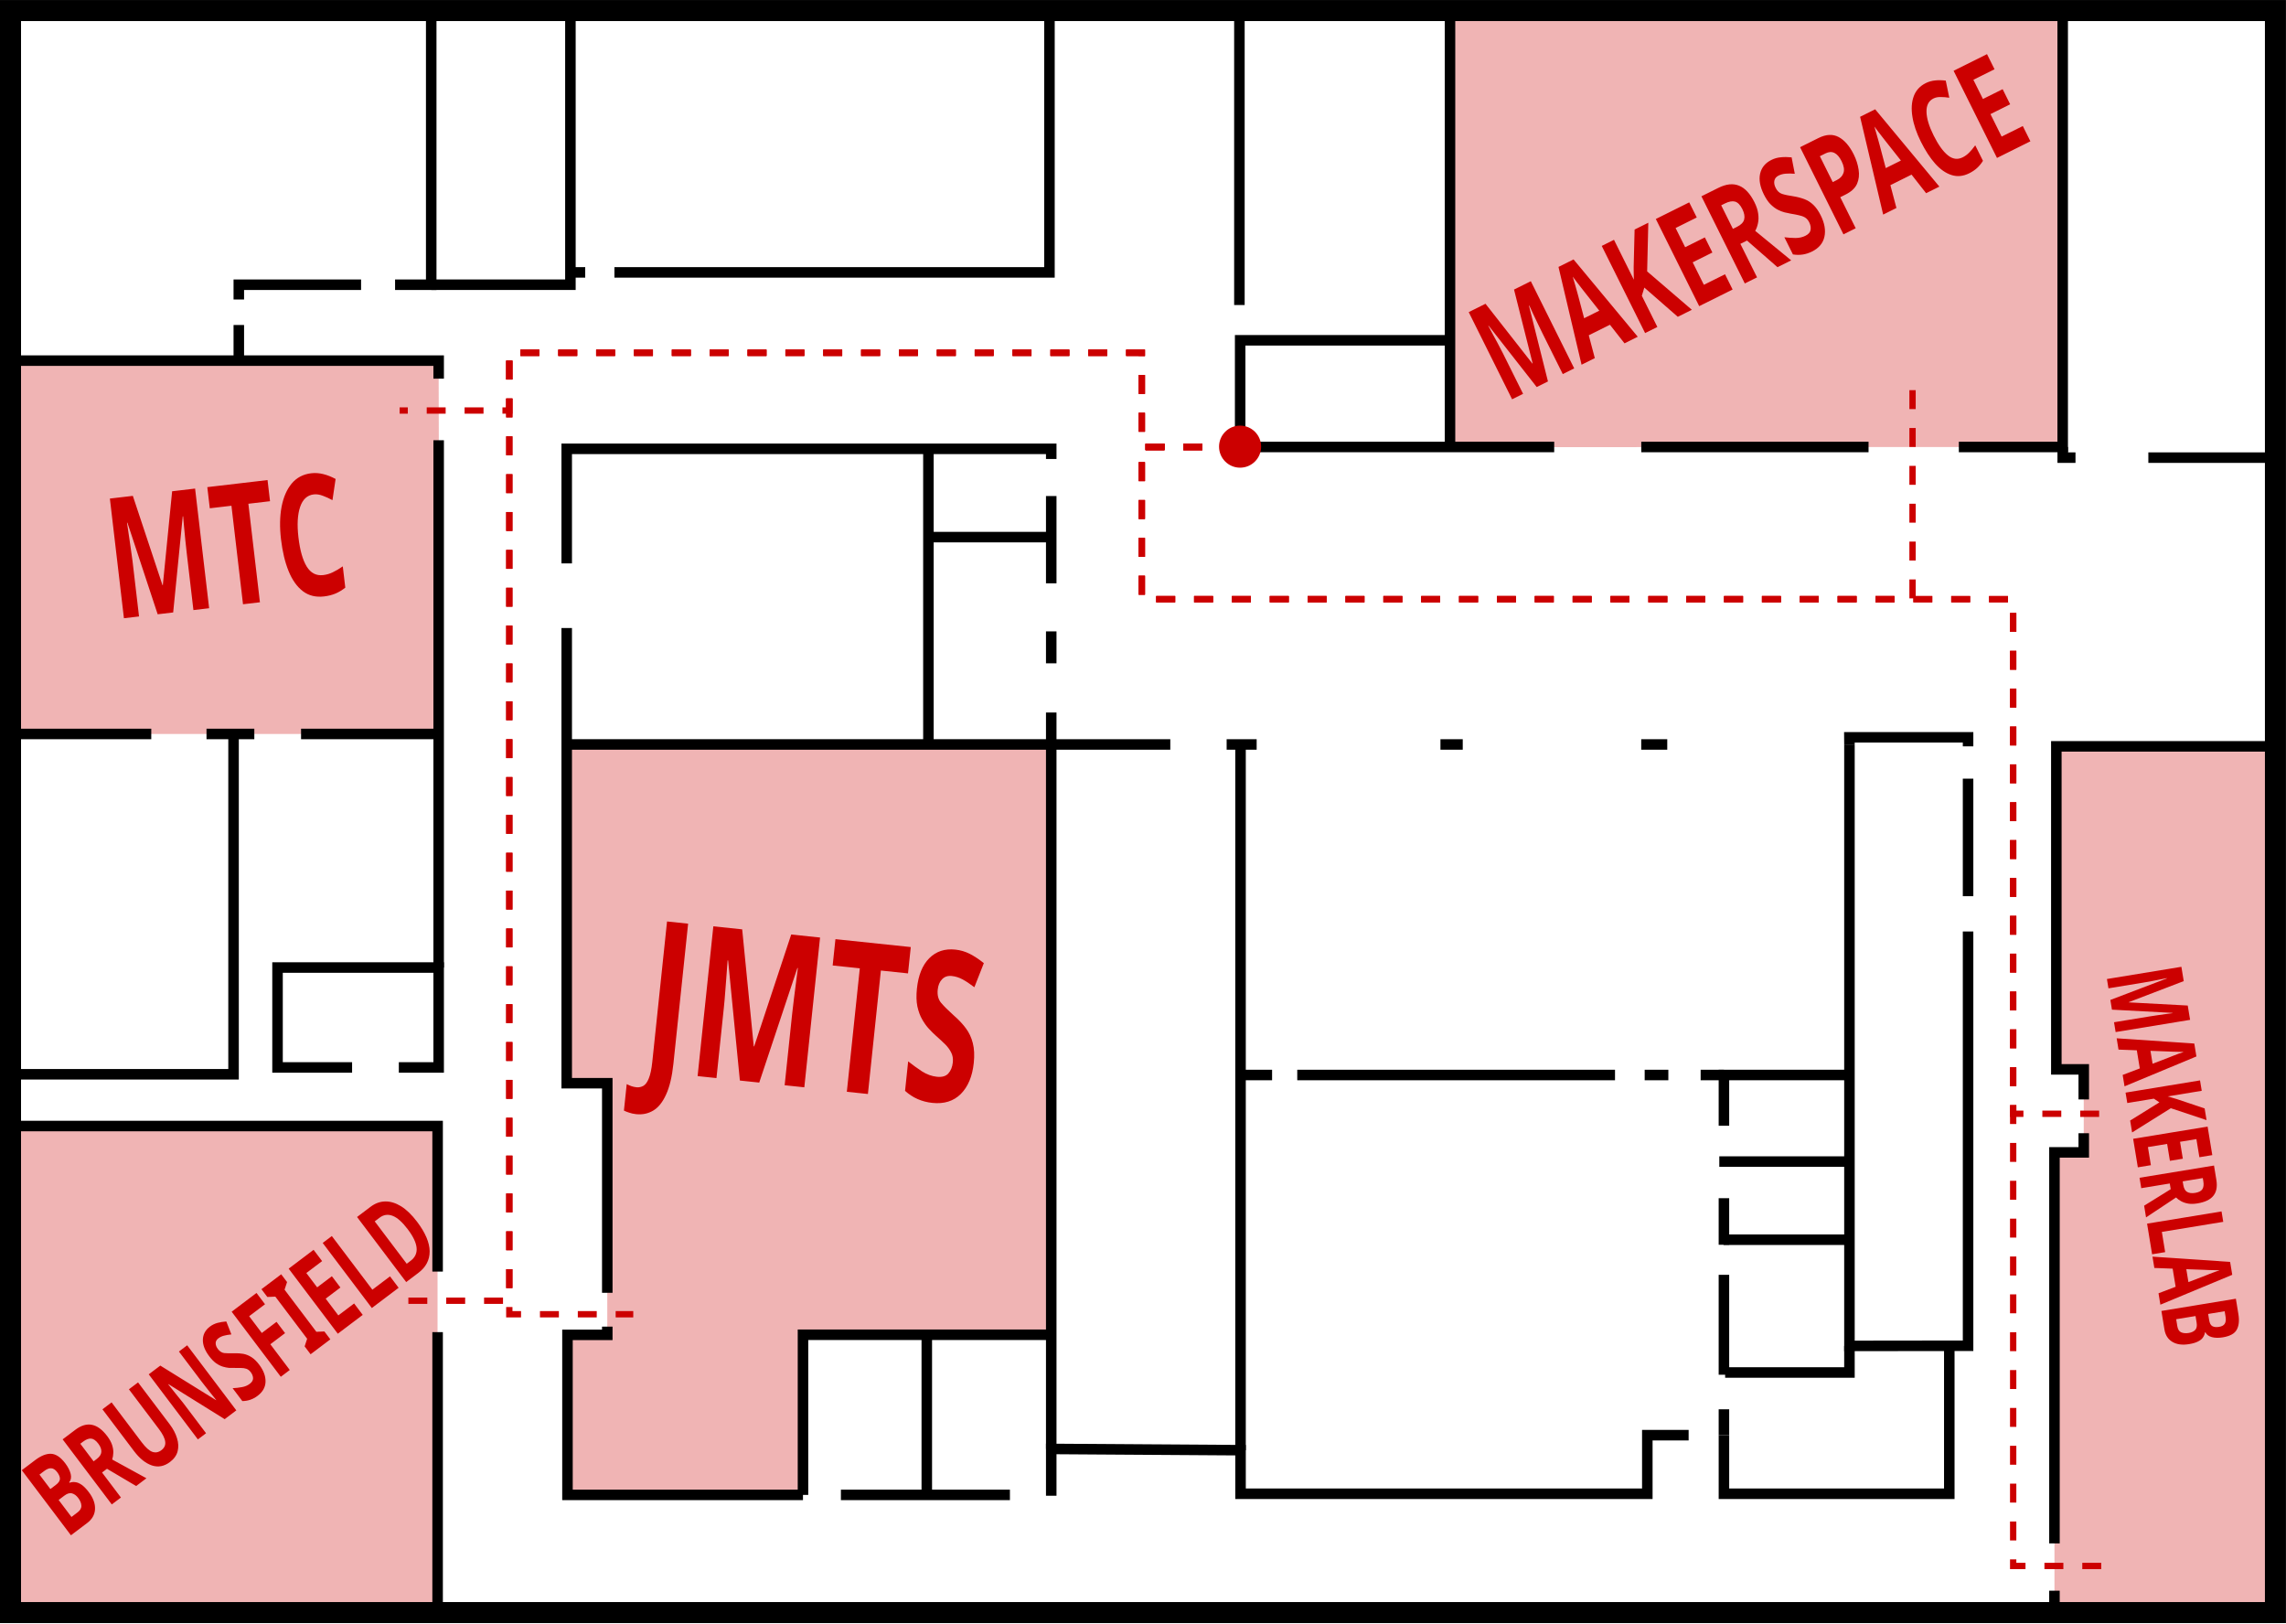
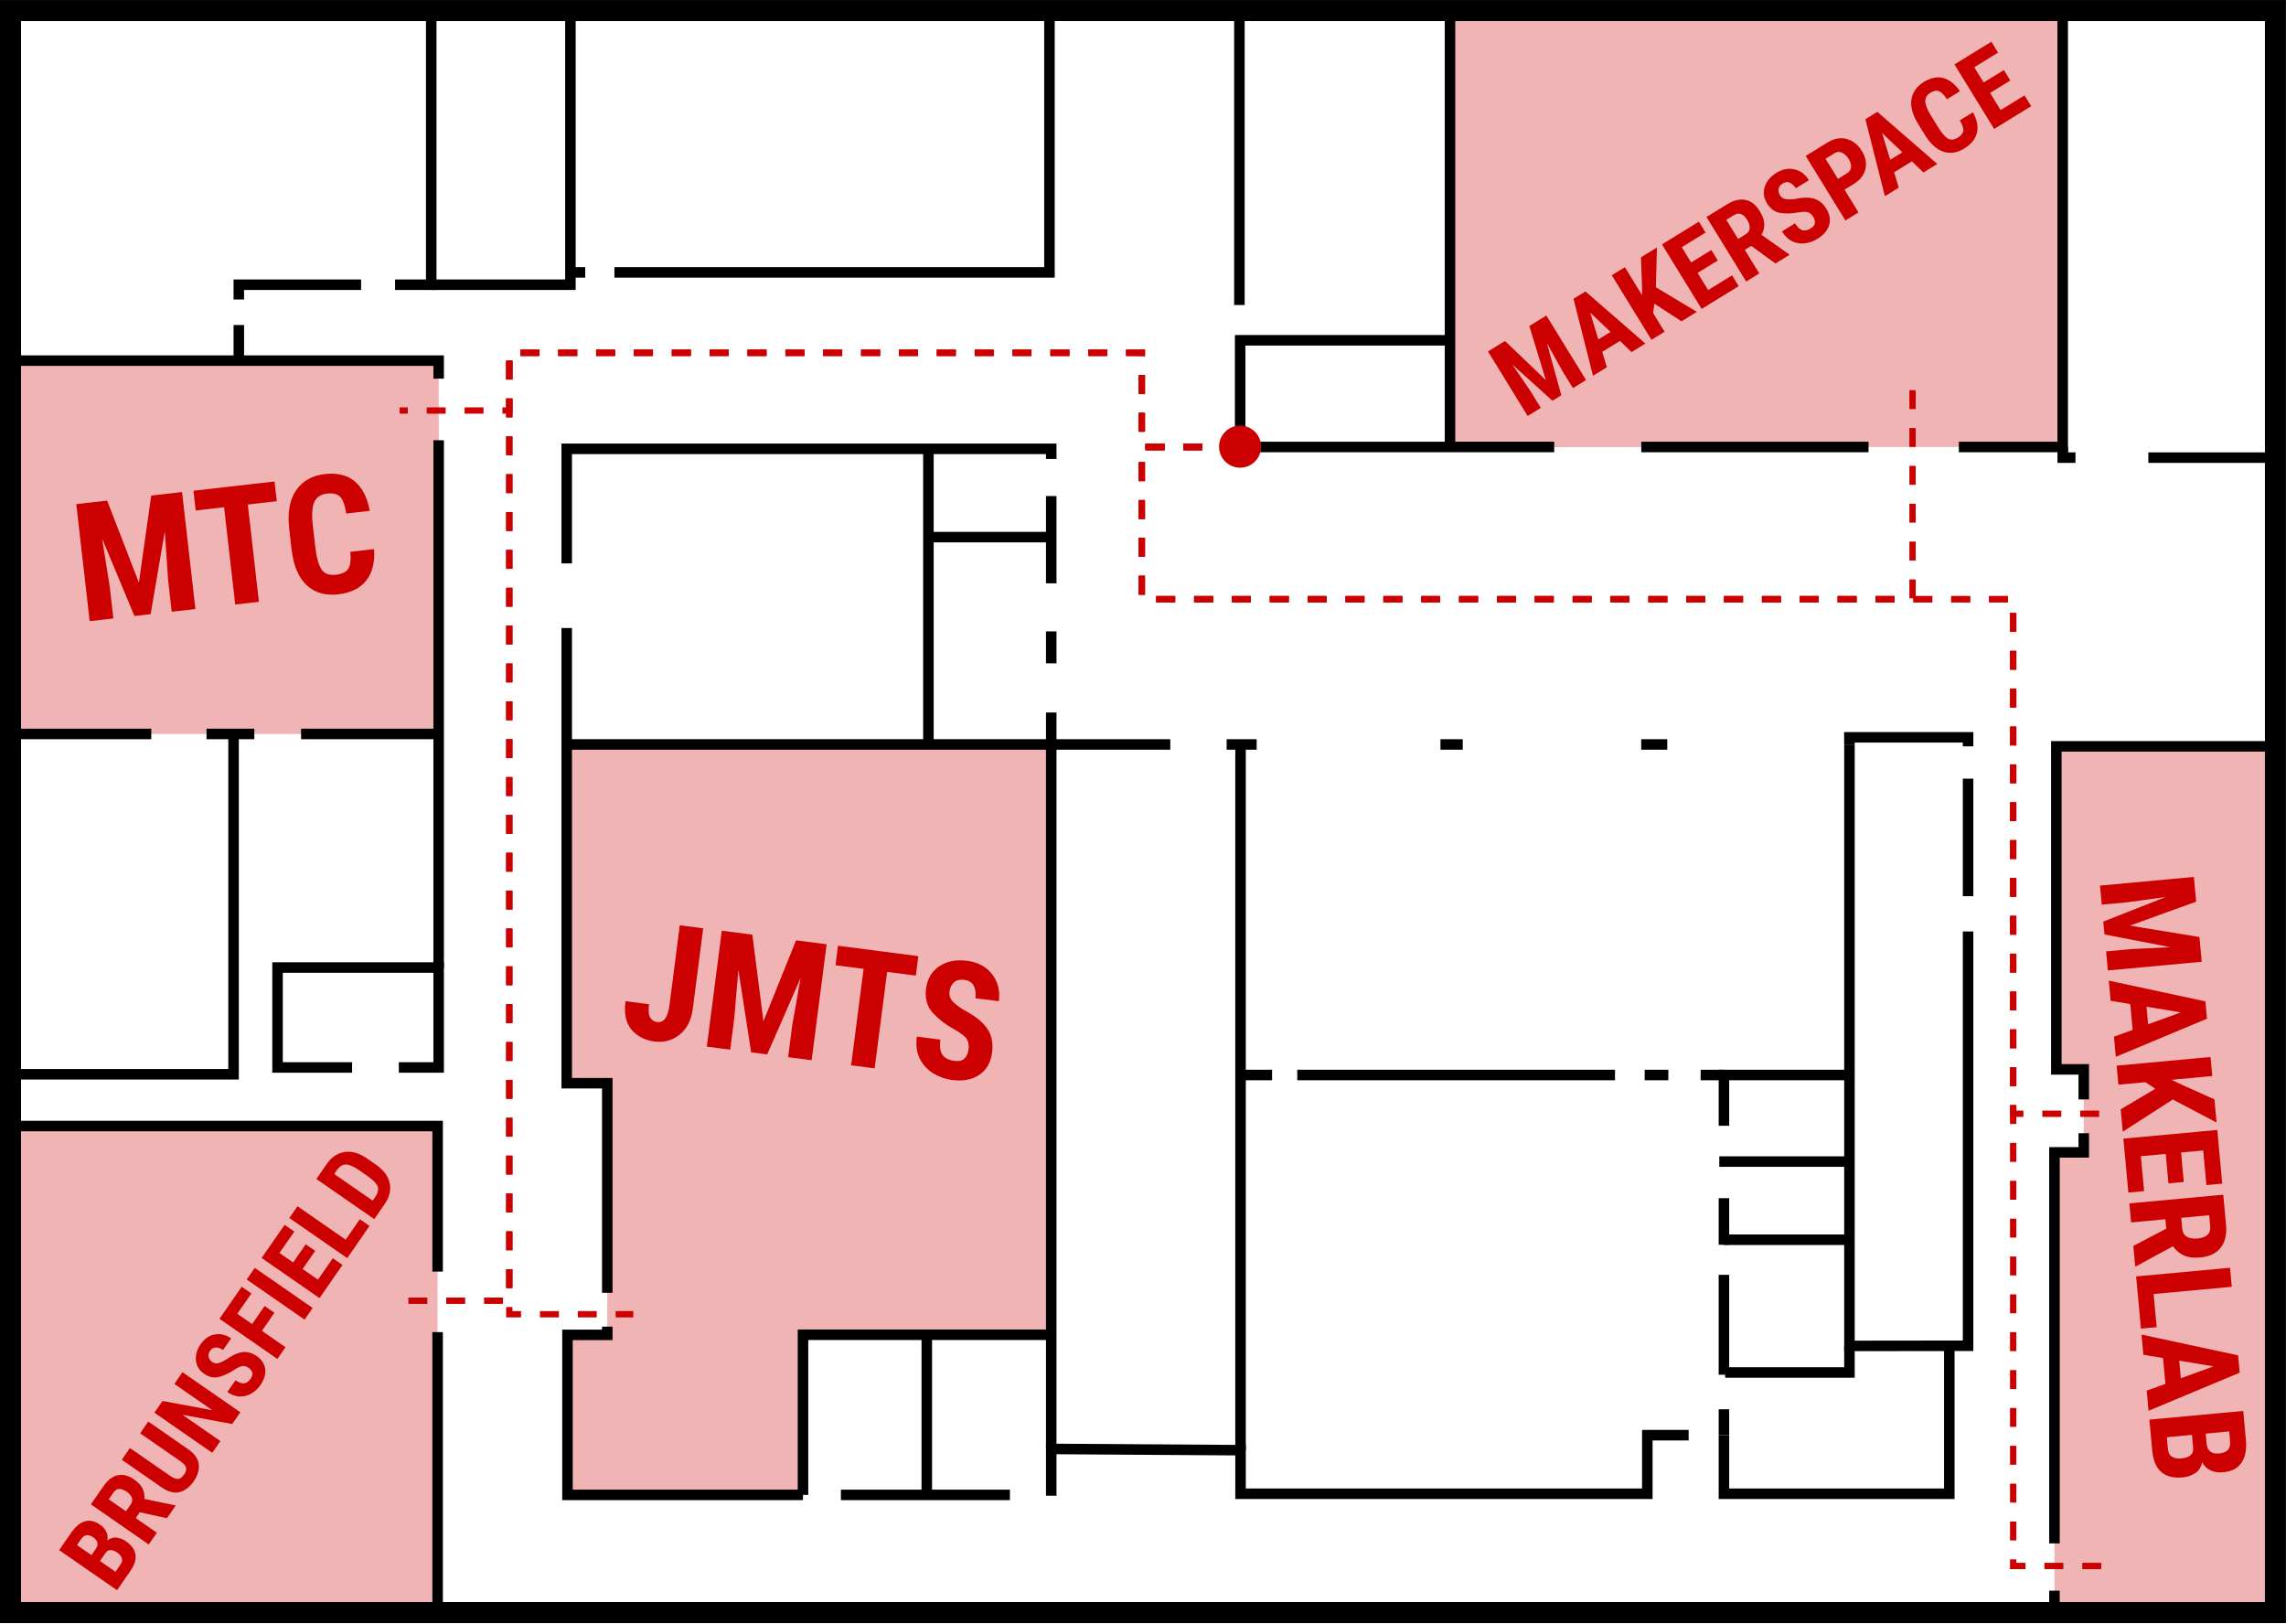
<svg xmlns="http://www.w3.org/2000/svg" width="1086.8" height="771.66" version="1.1" viewBox="0 0 287.56 204.17">
  <g transform="translate(207.9 -92.709)">
    <path id="makerlab-bg" d="m77.559 186.59h-26.789v40.632h3.449v10.442h-3.685l-3e-6 57.925 27.799-0.035z" style="fill-opacity:.294;fill:#c00" />
    <path id="makerspace-bg" d="m-25.502 94.032v54.924l77.075-0.023-6e-6 -54.807-77.075-0.095" style="fill-opacity:.294;fill:#c00" />
    <path id="brunsfield-bg" d="m-152.86 234.35h-53.988l0.267 61.205 53.721-0.267z" style="fill-opacity:.294;fill:#c00" />
    <path id="jmts-bg" d="m-136.66 186.35 0.047 42.617h5.103v31.656h-5.008v20.127h29.624v-20.145h31.279l-0.048-74.255h-60.996" style="fill-opacity:.294;fill:#c00" />
    <path id="mtc-bg" d="m-206.49 138.07-0.378 46.964h54.24l-0.095-46.964z" style="fill-opacity:.294;fill:#c00" />
    <path d="m78.332 94.032v201.52h-284.91v-201.52z" style="fill:none;stroke-width:2.646;stroke:#000" />
    <path d="m-51.993 93.654v37.42" style="fill:none;stroke-width:1.323;stroke:#000" />
    <path transform="matrix(.26458 0 0 .26458 -211.12 71.788)" d="m943.48 291.57h49.375v-207.14" style="fill:none;stroke-width:5;stroke:#000" />
    <path transform="matrix(.26458 0 0 .26458 -211.12 71.788)" d="m792.5 291.57h108.05" style="fill:none;stroke-width:5;stroke:#000" />
    <path d="m51.573 148.93v1.342h1.606m9.166 0h16.188" style="fill:none;stroke-width:1.323;stroke:#000" />
    <path d="m-25.502 148.96v-54.924" style="fill:none;stroke-width:1.323;stroke:#000" />
    <path d="m-12.396 148.93h-39.502v-13.418h26.08" style="fill:none;stroke-width:1.323;stroke:#000" />
    <path d="m77.559 186.59h-26.789v40.632h3.449v3.78m0 4.252v2.41h-3.685v49.184" style="fill:none;stroke-width:1.323;stroke:#000" />
    <path d="m-53.599 186.35h3.776m23.119 0h2.806m22.451 0h3.274m22.918 0-0.008-0.898h14.93v1.134m0 4.063v14.788m0 4.441v52.113h-2.362v18.615h-28.348v-7.37m-4.441 0h-5.197v7.37h-51.169v-5.481l-23.813-0.157v5.89m-5.197-0.111h-21.261m-4.772 0h-29.624v-20.127h5.008v-1.039m0-4.252v-26.364h-5.103v-57.263m0-8.127v-14.41h60.949v1.276m0 4.658v10.981m0 6.048v4.016m0 6.189v4.016h14.977" style="fill:none;stroke-width:1.323;stroke:#000" />
    <path d="m-51.851 275.13v-88.89" style="fill:none;stroke-width:1.323;stroke:#000" />
    <path d="m-206.84 234.35h53.988v18.308m0 7.617v35.012" style="fill:none;stroke-width:1.323;stroke:#000" />
    <path d="m-75.663 186.35v88.621" style="fill:none;stroke-width:1.323;stroke:#000" />
    <path d="m-75.663 186.35h-60.996" style="fill:none;stroke-width:1.323;stroke:#000" />
    <path d="m-91.113 186.26v-37.042" style="fill:none;stroke-width:1.323;stroke:#000" />
    <path d="m-75.616 160.27h-15.592" style="fill:none;stroke-width:1.323;stroke:#000" />
    <path d="m24.745 186.35v75.658l12.56-0.016" style="fill:none;stroke-width:1.323;stroke:#000" />
    <path d="m-206.68 227.84h28.159v-42.617" style="fill:none;stroke-width:1.323;stroke:#000" />
    <path d="m-163.61 226.98h-9.379v-12.568h20.269v12.568h-5.01" style="fill:none;stroke-width:1.323;stroke:#000" />
    <path d="m-152.72 214.42v-66.335m0-7.748v-2.268h-53.767" style="fill:none;stroke-width:1.323;stroke:#000" />
    <path d="m-206.87 185.03h17.998m6.949 0h6.014m5.88 0h17.399" style="fill:none;stroke-width:1.323;stroke:#000" />
    <path d="m-177.86 138.16v-4.573m0-3.207v-1.858h15.381m4.276 0h4.547v-34.691" style="fill:none;stroke-width:1.323;stroke:#000" />
    <path d="m-153.65 128.52h17.503v-34.357" style="fill:none;stroke-width:1.323;stroke:#000" />
    <path d="m-136.29 126.97h2.005m3.675 0h54.723v-33.008" style="fill:none;stroke-width:1.323;stroke:#000" />
    <path d="m8.956 273.24v-3.26m0-4.347v-12.568m0-3.78v-5.859m0-9.112v-6.385h15.45" style="fill:none;stroke-width:1.323;stroke:#000" />
    <path d="m24.812 238.82h-16.437" style="fill:none;stroke-width:1.323;stroke:#000" />
    <path d="m24.745 248.65h-15.836" style="fill:none;stroke-width:1.323;stroke:#000" />
    <path d="m24.745 262.01v3.341h-15.635" style="fill:none;stroke-width:1.323;stroke:#000" />
-     <text id="jmts-text" transform="matrix(.81203 .085292 -.12794 1.218 0 0)" x="-126.289" y="195.456" style="fill:#000000;font-family:sans-serif;font-size:21.666px;letter-spacing:0px;line-height:1.25;stroke-width:.542;word-spacing:0px" xml:space="preserve">
-       <tspan x="-126.289" y="195.456" style="fill:#cc0000;font-family:'Eras Demi ITC';font-weight:bold;stroke-width:.542">JMTS</tspan>
-     </text>
    <path d="m-106.89 280.75v-20.145h31.279" style="fill:none;stroke-width:1.323;stroke:#000" />
    <path d="m-91.317 280.85v-20.246" style="fill:none;stroke-width:1.323;stroke:#000" />
-     <text id="brunsfield-text" transform="matrix(.65154 -.4921 .73815 .97731 0 0)" x="-406.506" y="88.31" style="fill:#000000;font-family:sans-serif;font-size:11.736px;letter-spacing:0px;line-height:1.25;stroke-width:.293;word-spacing:0px" xml:space="preserve">
-       <tspan x="-406.506" y="88.31" style="fill:#cc0000;font-family:'Eras Demi ITC';font-weight:bold;stroke-width:.293">BRUNSFIELD</tspan>
-     </text>
-     <text id="makerspace-text" transform="matrix(.73095 -.36383 .54574 1.0964 0 0)" x="-98.668" y="98.042" style="fill:#000000;font-family:sans-serif;font-size:14.018px;letter-spacing:0px;line-height:1.25;stroke-width:.35;word-spacing:0px" xml:space="preserve">
-       <tspan x="-98.668" y="98.042" style="fill:#cc0000;font-family:'Eras Demi ITC';font-weight:bold;stroke-width:.35">MAKERSPACE</tspan>
-     </text>
-     <text id="mtc-text" transform="matrix(.81093 -.095161 .14274 1.2164 0 0)" x="-259.823" y="119.94" style="fill:#000000;font-family:sans-serif;font-size:17.32px;letter-spacing:0px;line-height:1.25;stroke-width:.433;word-spacing:0px" xml:space="preserve">
-       <tspan x="-259.823" y="119.94" style="fill:#cc0000;font-family:'Eras Demi ITC';font-weight:bold;stroke-width:.433">MTC</tspan>
-     </text>
-     <text id="makerlab-text" transform="matrix(.13224 .80571 -1.2086 .19836 0 0)" x="271.229" y="-17.489" style="fill:#000000;font-family:sans-serif;font-size:10.859px;letter-spacing:0px;line-height:1.25;stroke-width:.271;word-spacing:0px" xml:space="preserve">
-       <tspan x="271.229" y="-17.489" style="fill:#cc0000;font-family:'Eras Demi ITC';font-weight:bold;stroke-width:.271">MAKERLAB</tspan>
-     </text>
    <path d="m50.533 292.8v2.788" style="fill:none;stroke-width:1.323;stroke:#000" />
    <path d="m8.956 227.93h-2.929m-4.063 0h-2.977" style="fill:none;stroke-width:1.323;stroke:#000" />
    <path d="m-4.745 227.93h-39.971m-3.166 0h-3.827" style="fill:none;stroke-width:1.323;stroke:#000" />
    <circle id="you-are-here-circle" cx="-51.908" cy="148.89" r="2.646" style="fill:#c00" />
    <path id="mtc-path" d="m-51.898 148.93h-12.371v-11.846h-79.564v7.262h-13.796" style="fill:none;stroke-dasharray:2.381, 2.381;stroke-width:.794;stroke:#c00" />
    <path id="brunsfield-path" d="m-51.898 148.93h-12.371v-11.846h-79.564v119.24h-13.702" style="fill:none;stroke-dasharray:2.381, 2.381;stroke-width:.794;stroke:#c00" />
    <path id="jmts-path" d="m-51.898 148.93h-12.371v-11.846h-79.564v120.94h15.592" style="fill:none;stroke-dasharray:2.381, 2.381;stroke-width:.794;stroke:#c00" />
    <path id="makerspace-path" d="m-51.898 148.93h-12.371v19.148h96.951v-28.065" style="fill:none;stroke-dasharray:2.381, 2.381;stroke-width:.794;stroke:#c00" />
    <path id="makerlab1-path" d="m-51.898 148.93h-12.371v19.148h109.61v64.728h11.906" style="fill:none;stroke-dasharray:2.381, 2.381;stroke-width:.794;stroke:#c00" />
    <path id="makerlab2-path" d="m-51.898 148.93h-12.371v19.148h109.61v121.61h11.906" style="fill:none;stroke-dasharray:2.381, 2.381;stroke-width:.794;stroke:#c00" />
+     <text transform="rotate(-31.602)" x="-90.164" y="115.282" style="fill:#cc0000;font-family:sans-serif;font-size:13.398px;letter-spacing:0px;line-height:1.25;stroke-width:.335;word-spacing:0px" xml:space="preserve">
+       <tspan x="-90.164" y="115.282" style="fill:#cc0000;font-family:'Roboto Condensed';font-weight:bold;stroke-width:.335">MAKERSPACE</tspan>
+     </text>
+     <text transform="rotate(7.3651)" x="-100.588" y="237.766" style="fill:#cc0000;font-family:sans-serif;font-size:20.694px;letter-spacing:0px;line-height:1.25;stroke-width:.517;word-spacing:0px" xml:space="preserve">
+       <tspan x="-100.588" y="237.766" style="fill:#cc0000;font-family:'Roboto Condensed';font-weight:bold;stroke-width:.517">JMTS</tspan>
+     </text>
+     <text transform="rotate(-6.5237)" x="-215.944" y="147.396" style="fill:#cc0000;font-family:sans-serif;font-size:20.822px;letter-spacing:0px;line-height:1.25;stroke-width:.521;word-spacing:0px" xml:space="preserve">
+       <tspan x="-215.944" y="147.396" style="fill:#cc0000;font-family:'Roboto Condensed';font-weight:bold;stroke-width:.521">MTC</tspan>
+     </text>
+     <text transform="rotate(-55.273)" x="-351.365" y="7.996" style="fill:#cc0000;font-family:sans-serif;font-size:12.471px;letter-spacing:0px;line-height:1.25;stroke-width:.312;word-spacing:0px" xml:space="preserve">
+       <tspan x="-351.365" y="7.996" style="fill:#cc0000;font-family:'Roboto Condensed';font-weight:bold;stroke-width:.312">BRUNSFIELD</tspan>
+     </text>
+     <text transform="rotate(84.718)" x="207.465" y="-37.233" style="fill:#cc0000;font-family:sans-serif;font-size:16.666px;letter-spacing:0px;line-height:1.25;stroke-width:.417;word-spacing:0px" xml:space="preserve">
+       <tspan x="207.465" y="-37.233" style="fill:#cc0000;font-family:'Roboto Condensed';font-weight:bold;stroke-width:.417">MAKERLAB</tspan>
+     </text>
  </g>
</svg>
